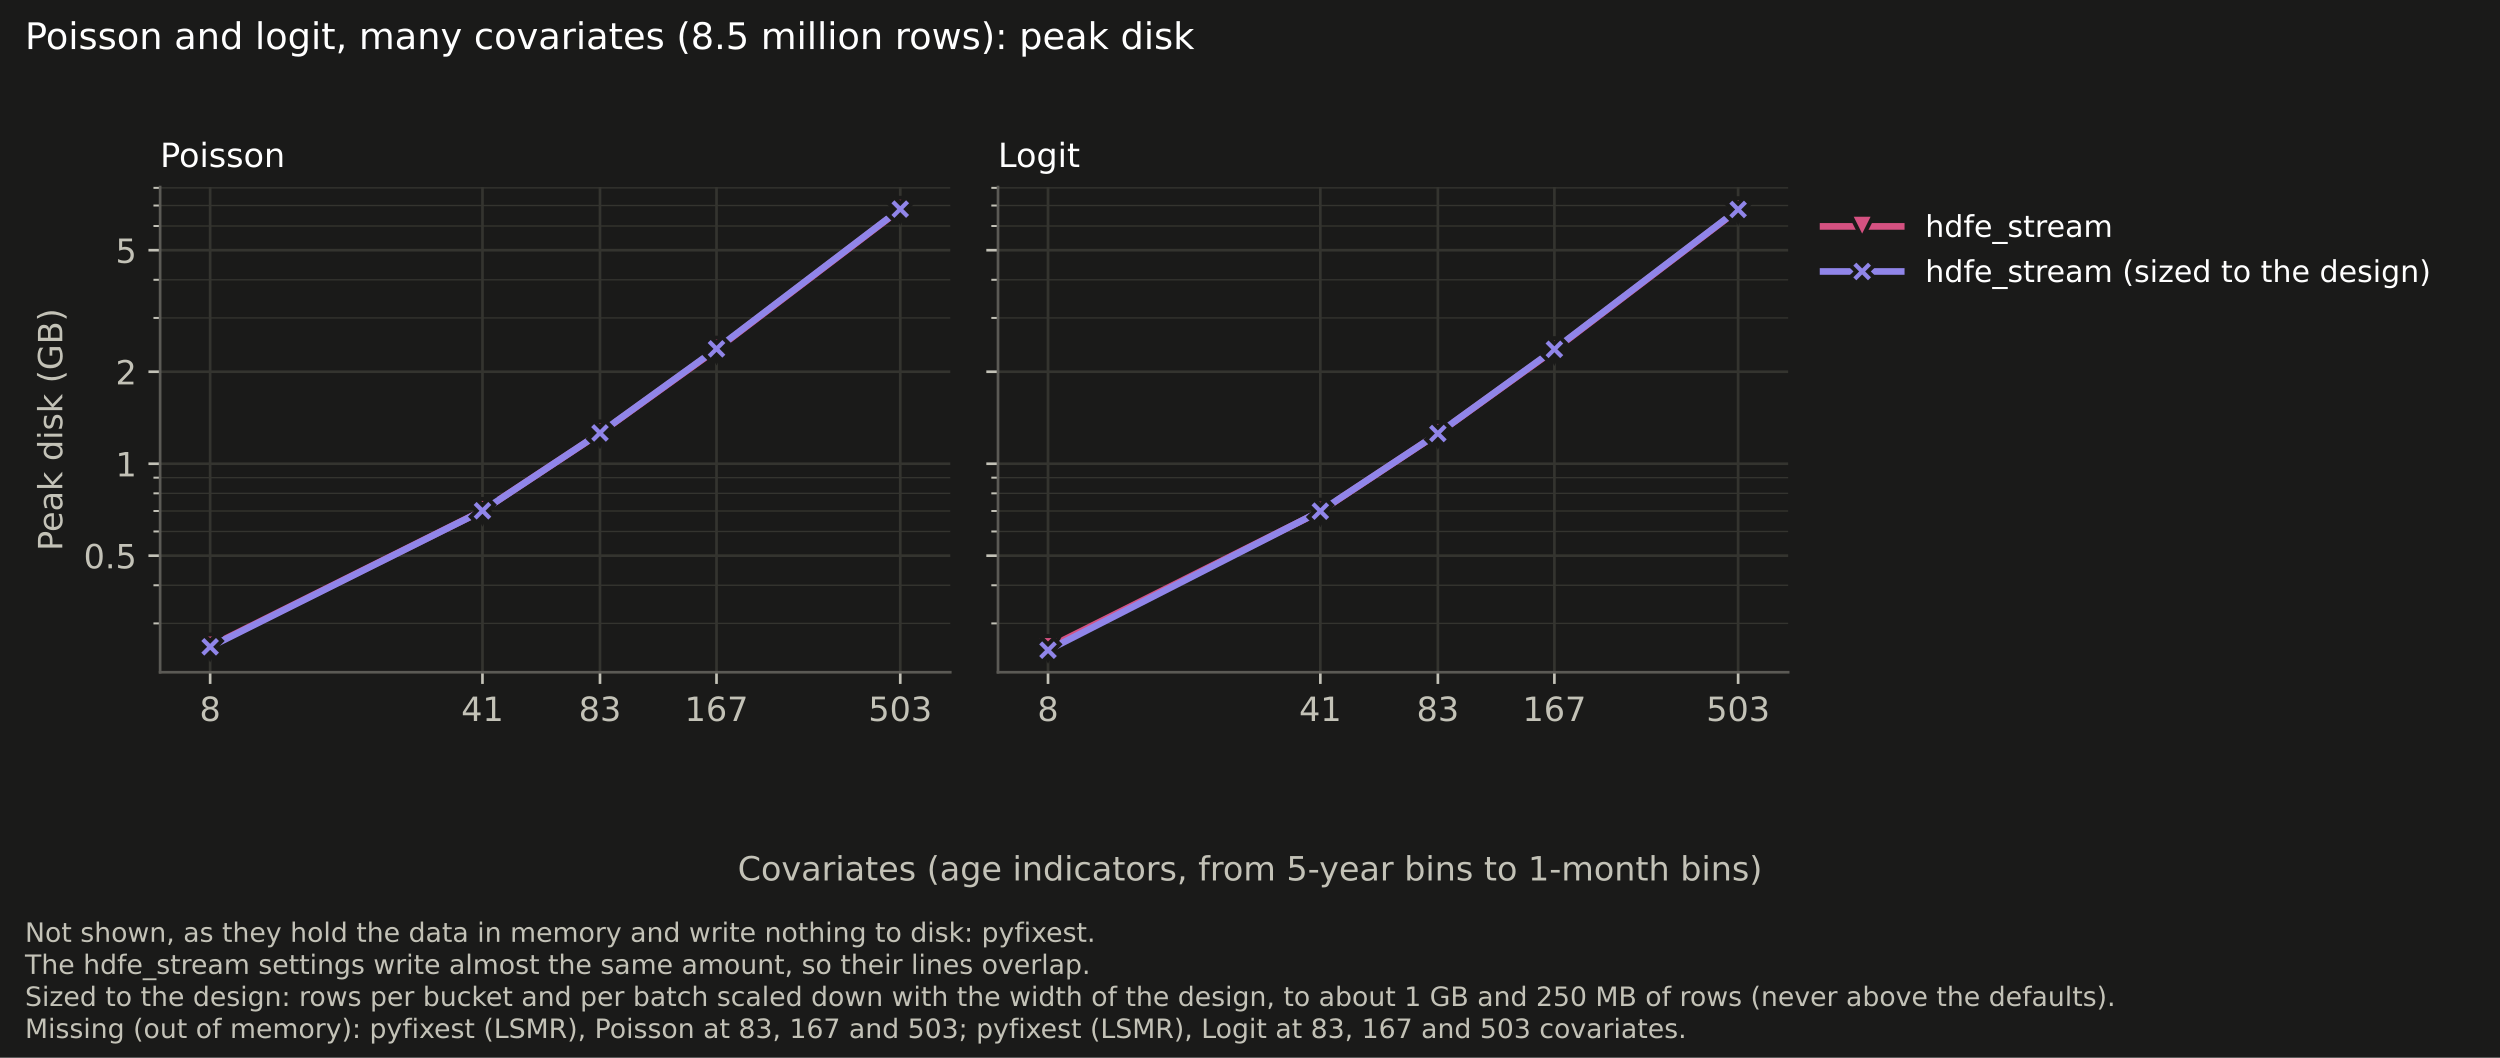
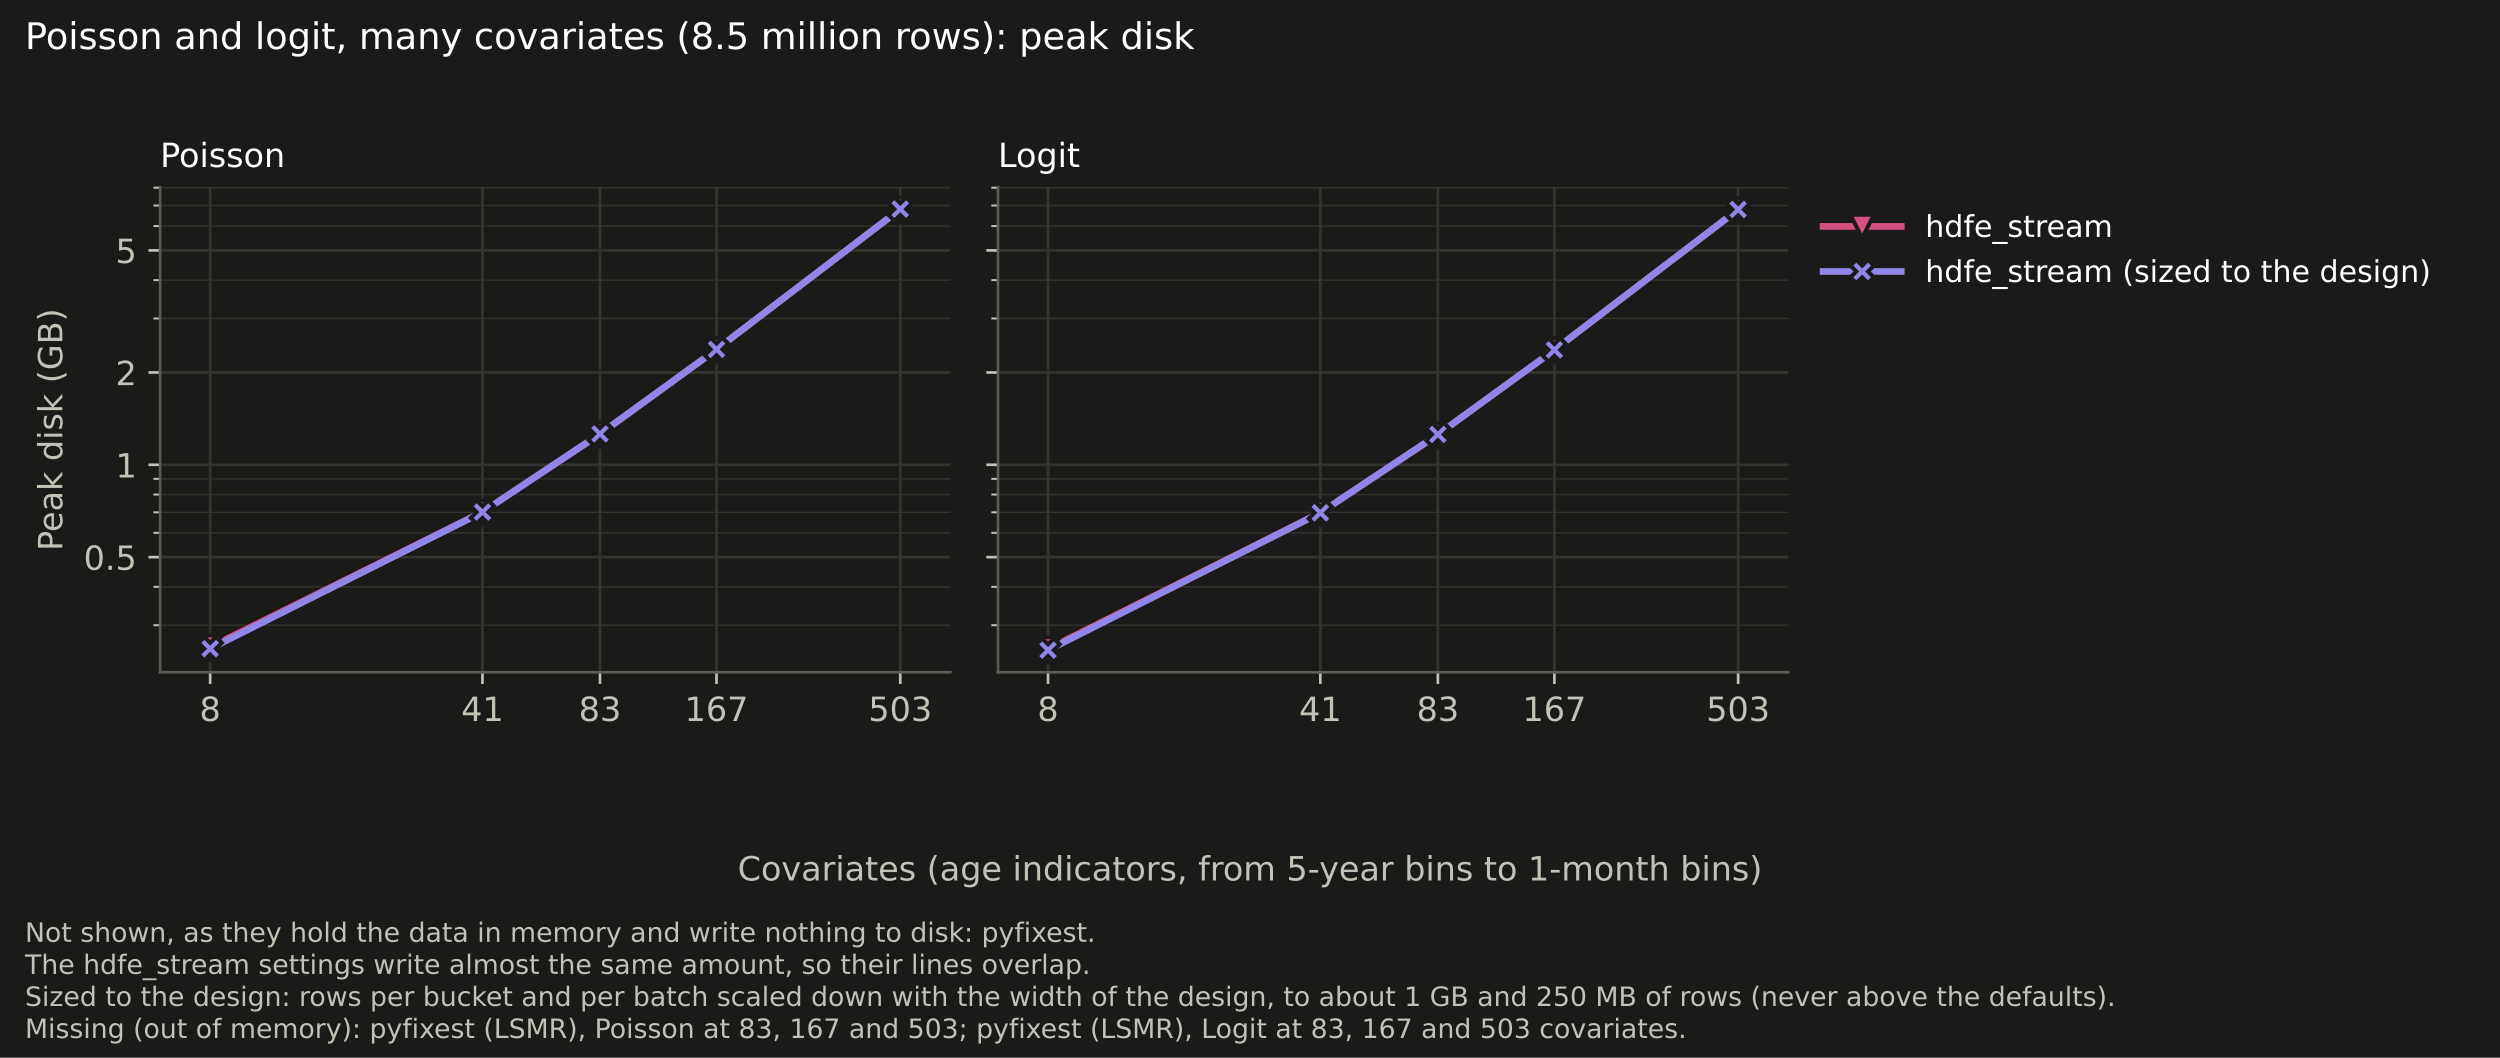
<svg xmlns="http://www.w3.org/2000/svg" xmlns:xlink="http://www.w3.org/1999/xlink" width="748.8pt" height="316.8pt" viewBox="0 0 748.8 316.8" version="1.1">
  <defs>
    <style type="text/css">*{stroke-linejoin: round; stroke-linecap: butt}</style>
  </defs>
  <g id="figure_1">
    <g id="patch_1">
      <path d="M 0 316.8  L 748.8 316.8  L 748.8 0  L 0 0  z " style="fill: #1a1a19" />
    </g>
    <g id="axes_1">
      <g id="patch_2">
        <path d="M 47.962 201.35  L 284.624 201.35  L 284.624 56.024  L 47.962 56.024  z " style="fill: #1a1a19" />
      </g>
      <g id="matplotlib.axis_1">
        <g id="xtick_1">
          <g id="line2d_1">
            <path d="M 62.942 201.35  L 62.942 56.024  " clip-path="url(#p7f0fccb990)" style="fill: none; stroke: #34342f; stroke-width: 0.8; stroke-linecap: square" />
          </g>
          <g id="line2d_2">
            <defs>
              <path id="m5e53d894cf" d="M 0 0  L 0 3.5  " style="stroke: #c3c2b7; stroke-width: 0.8" />
            </defs>
            <g>
              <use xlink:href="#m5e53d894cf" x="62.942" y="201.35" style="fill: #c3c2b7; stroke: #c3c2b7; stroke-width: 0.8" />
            </g>
          </g>
          <g id="text_1">
            <text style="font-size: 10px; font-family: 'DejaVu Sans', 'Bitstream Vera Sans', 'Computer Modern Sans Serif', 'Lucida Grande', 'Verdana', 'Geneva', 'Lucid', 'Arial', 'Helvetica', 'Avant Garde', sans-serif; text-anchor: middle; fill: #c3c2b7" x="62.942" y="215.947" transform="rotate(-0 62.94183 215.9473)">8</text>
          </g>
        </g>
        <g id="xtick_2">
          <g id="line2d_3">
            <path d="M 144.508 201.35  L 144.508 56.024  " clip-path="url(#p7f0fccb990)" style="fill: none; stroke: #34342f; stroke-width: 0.8; stroke-linecap: square" />
          </g>
          <g id="line2d_4">
            <g>
              <use xlink:href="#m5e53d894cf" x="144.508" y="201.35" style="fill: #c3c2b7; stroke: #c3c2b7; stroke-width: 0.8" />
            </g>
          </g>
          <g id="text_2">
            <text style="font-size: 10px; font-family: 'DejaVu Sans', 'Bitstream Vera Sans', 'Computer Modern Sans Serif', 'Lucida Grande', 'Verdana', 'Geneva', 'Lucid', 'Arial', 'Helvetica', 'Avant Garde', sans-serif; text-anchor: middle; fill: #c3c2b7" x="144.508" y="215.947" transform="rotate(-0 144.5082 215.9473)">41</text>
          </g>
        </g>
        <g id="xtick_3">
          <g id="line2d_5">
            <path d="M 179.711 201.35  L 179.711 56.024  " clip-path="url(#p7f0fccb990)" style="fill: none; stroke: #34342f; stroke-width: 0.8; stroke-linecap: square" />
          </g>
          <g id="line2d_6">
            <g>
              <use xlink:href="#m5e53d894cf" x="179.711" y="201.35" style="fill: #c3c2b7; stroke: #c3c2b7; stroke-width: 0.8" />
            </g>
          </g>
          <g id="text_3">
            <text style="font-size: 10px; font-family: 'DejaVu Sans', 'Bitstream Vera Sans', 'Computer Modern Sans Serif', 'Lucida Grande', 'Verdana', 'Geneva', 'Lucid', 'Arial', 'Helvetica', 'Avant Garde', sans-serif; text-anchor: middle; fill: #c3c2b7" x="179.711" y="215.947" transform="rotate(-0 179.7111 215.9473)">83</text>
          </g>
        </g>
        <g id="xtick_4">
          <g id="line2d_7">
            <path d="M 214.609 201.35  L 214.609 56.024  " clip-path="url(#p7f0fccb990)" style="fill: none; stroke: #34342f; stroke-width: 0.8; stroke-linecap: square" />
          </g>
          <g id="line2d_8">
            <g>
              <use xlink:href="#m5e53d894cf" x="214.609" y="201.35" style="fill: #c3c2b7; stroke: #c3c2b7; stroke-width: 0.8" />
            </g>
          </g>
          <g id="text_4">
            <text style="font-size: 10px; font-family: 'DejaVu Sans', 'Bitstream Vera Sans', 'Computer Modern Sans Serif', 'Lucida Grande', 'Verdana', 'Geneva', 'Lucid', 'Arial', 'Helvetica', 'Avant Garde', sans-serif; text-anchor: middle; fill: #c3c2b7" x="214.609" y="215.947" transform="rotate(-0 214.6088 215.9473)">167</text>
          </g>
        </g>
        <g id="xtick_5">
          <g id="line2d_9">
            <path d="M 269.644 201.35  L 269.644 56.024  " clip-path="url(#p7f0fccb990)" style="fill: none; stroke: #34342f; stroke-width: 0.8; stroke-linecap: square" />
          </g>
          <g id="line2d_10">
            <g>
              <use xlink:href="#m5e53d894cf" x="269.644" y="201.35" style="fill: #c3c2b7; stroke: #c3c2b7; stroke-width: 0.8" />
            </g>
          </g>
          <g id="text_5">
            <text style="font-size: 10px; font-family: 'DejaVu Sans', 'Bitstream Vera Sans', 'Computer Modern Sans Serif', 'Lucida Grande', 'Verdana', 'Geneva', 'Lucid', 'Arial', 'Helvetica', 'Avant Garde', sans-serif; text-anchor: middle; fill: #c3c2b7" x="269.644" y="215.947" transform="rotate(-0 269.644 215.9473)">503</text>
          </g>
        </g>
      </g>
      <g id="matplotlib.axis_2">
        <g id="ytick_1">
          <g id="line2d_11">
-             <path d="M 47.962 166.432  L 284.624 166.432  " clip-path="url(#p7f0fccb990)" style="fill: none; stroke: #34342f; stroke-width: 0.8; stroke-linecap: square" />
+             <path d="M 47.962 166.876  L 284.624 166.876  " clip-path="url(#p7f0fccb990)" style="fill: none; stroke: #34342f; stroke-width: 0.8; stroke-linecap: square" />
          </g>
          <g id="line2d_12">
            <defs>
              <path id="m9ad4db9a4c" d="M 0 0  L -3.5 0  " style="stroke: #c3c2b7; stroke-width: 0.8" />
            </defs>
            <g>
-               <use xlink:href="#m9ad4db9a4c" x="47.962" y="166.432" style="fill: #c3c2b7; stroke: #c3c2b7; stroke-width: 0.8" />
+               <use xlink:href="#m9ad4db9a4c" x="47.962" y="166.876" style="fill: #c3c2b7; stroke: #c3c2b7; stroke-width: 0.8" />
            </g>
          </g>
          <g id="text_6">
-             <text style="font-size: 10px; font-family: 'DejaVu Sans', 'Bitstream Vera Sans', 'Computer Modern Sans Serif', 'Lucida Grande', 'Verdana', 'Geneva', 'Lucid', 'Arial', 'Helvetica', 'Avant Garde', sans-serif; text-anchor: end; fill: #c3c2b7" x="40.962" y="170.23" transform="rotate(-0 40.96234 170.2305)">0.5</text>
+             <text style="font-size: 10px; font-family: 'DejaVu Sans', 'Bitstream Vera Sans', 'Computer Modern Sans Serif', 'Lucida Grande', 'Verdana', 'Geneva', 'Lucid', 'Arial', 'Helvetica', 'Avant Garde', sans-serif; text-anchor: end; fill: #c3c2b7" x="40.962" y="170.675" transform="rotate(-0 40.96234 170.675)">0.5</text>
          </g>
        </g>
        <g id="ytick_2">
          <g id="line2d_13">
-             <path d="M 47.962 138.89  L 284.624 138.89  " clip-path="url(#p7f0fccb990)" style="fill: none; stroke: #34342f; stroke-width: 0.8; stroke-linecap: square" />
+             <path d="M 47.962 139.216  L 284.624 139.216  " clip-path="url(#p7f0fccb990)" style="fill: none; stroke: #34342f; stroke-width: 0.8; stroke-linecap: square" />
          </g>
          <g id="line2d_14">
            <g>
-               <use xlink:href="#m9ad4db9a4c" x="47.962" y="138.89" style="fill: #c3c2b7; stroke: #c3c2b7; stroke-width: 0.8" />
+               <use xlink:href="#m9ad4db9a4c" x="47.962" y="139.216" style="fill: #c3c2b7; stroke: #c3c2b7; stroke-width: 0.8" />
            </g>
          </g>
          <g id="text_7">
-             <text style="font-size: 10px; font-family: 'DejaVu Sans', 'Bitstream Vera Sans', 'Computer Modern Sans Serif', 'Lucida Grande', 'Verdana', 'Geneva', 'Lucid', 'Arial', 'Helvetica', 'Avant Garde', sans-serif; text-anchor: end; fill: #c3c2b7" x="40.962" y="142.688" transform="rotate(-0 40.96234 142.6885)">1</text>
+             <text style="font-size: 10px; font-family: 'DejaVu Sans', 'Bitstream Vera Sans', 'Computer Modern Sans Serif', 'Lucida Grande', 'Verdana', 'Geneva', 'Lucid', 'Arial', 'Helvetica', 'Avant Garde', sans-serif; text-anchor: end; fill: #c3c2b7" x="40.962" y="143.015" transform="rotate(-0 40.96234 143.0152)">1</text>
          </g>
        </g>
        <g id="ytick_3">
          <g id="line2d_15">
-             <path d="M 47.962 111.348  L 284.624 111.348  " clip-path="url(#p7f0fccb990)" style="fill: none; stroke: #34342f; stroke-width: 0.8; stroke-linecap: square" />
+             <path d="M 47.962 111.557  L 284.624 111.557  " clip-path="url(#p7f0fccb990)" style="fill: none; stroke: #34342f; stroke-width: 0.8; stroke-linecap: square" />
          </g>
          <g id="line2d_16">
            <g>
-               <use xlink:href="#m9ad4db9a4c" x="47.962" y="111.348" style="fill: #c3c2b7; stroke: #c3c2b7; stroke-width: 0.8" />
+               <use xlink:href="#m9ad4db9a4c" x="47.962" y="111.557" style="fill: #c3c2b7; stroke: #c3c2b7; stroke-width: 0.8" />
            </g>
          </g>
          <g id="text_8">
-             <text style="font-size: 10px; font-family: 'DejaVu Sans', 'Bitstream Vera Sans', 'Computer Modern Sans Serif', 'Lucida Grande', 'Verdana', 'Geneva', 'Lucid', 'Arial', 'Helvetica', 'Avant Garde', sans-serif; text-anchor: end; fill: #c3c2b7" x="40.962" y="115.147" transform="rotate(-0 40.96234 115.1465)">2</text>
+             <text style="font-size: 10px; font-family: 'DejaVu Sans', 'Bitstream Vera Sans', 'Computer Modern Sans Serif', 'Lucida Grande', 'Verdana', 'Geneva', 'Lucid', 'Arial', 'Helvetica', 'Avant Garde', sans-serif; text-anchor: end; fill: #c3c2b7" x="40.962" y="115.355" transform="rotate(-0 40.96234 115.3554)">2</text>
          </g>
        </g>
        <g id="ytick_4">
          <g id="line2d_17">
-             <path d="M 47.962 74.939  L 284.624 74.939  " clip-path="url(#p7f0fccb990)" style="fill: none; stroke: #34342f; stroke-width: 0.8; stroke-linecap: square" />
+             <path d="M 47.962 74.992  L 284.624 74.992  " clip-path="url(#p7f0fccb990)" style="fill: none; stroke: #34342f; stroke-width: 0.8; stroke-linecap: square" />
          </g>
          <g id="line2d_18">
            <g>
-               <use xlink:href="#m9ad4db9a4c" x="47.962" y="74.939" style="fill: #c3c2b7; stroke: #c3c2b7; stroke-width: 0.8" />
+               <use xlink:href="#m9ad4db9a4c" x="47.962" y="74.992" style="fill: #c3c2b7; stroke: #c3c2b7; stroke-width: 0.8" />
            </g>
          </g>
          <g id="text_9">
-             <text style="font-size: 10px; font-family: 'DejaVu Sans', 'Bitstream Vera Sans', 'Computer Modern Sans Serif', 'Lucida Grande', 'Verdana', 'Geneva', 'Lucid', 'Arial', 'Helvetica', 'Avant Garde', sans-serif; text-anchor: end; fill: #c3c2b7" x="40.962" y="78.738" transform="rotate(-0 40.96234 78.73798)">5</text>
+             <text style="font-size: 10px; font-family: 'DejaVu Sans', 'Bitstream Vera Sans', 'Computer Modern Sans Serif', 'Lucida Grande', 'Verdana', 'Geneva', 'Lucid', 'Arial', 'Helvetica', 'Avant Garde', sans-serif; text-anchor: end; fill: #c3c2b7" x="40.962" y="78.791" transform="rotate(-0 40.96234 78.79121)">5</text>
          </g>
        </g>
        <g id="ytick_5">
          <g id="line2d_19">
-             <path d="M 47.962 186.729  L 284.624 186.729  " clip-path="url(#p7f0fccb990)" style="fill: none; stroke: #34342f; stroke-width: 0.4; stroke-linecap: square" />
+             <path d="M 47.962 187.26  L 284.624 187.26  " clip-path="url(#p7f0fccb990)" style="fill: none; stroke: #34342f; stroke-width: 0.4; stroke-linecap: square" />
          </g>
          <g id="line2d_20">
            <defs>
              <path id="m36811fcc21" d="M 0 0  L -2 0  " style="stroke: #c3c2b7; stroke-width: 0.6" />
            </defs>
            <g>
-               <use xlink:href="#m36811fcc21" x="47.962" y="186.729" style="fill: #c3c2b7; stroke: #c3c2b7; stroke-width: 0.6" />
+               <use xlink:href="#m36811fcc21" x="47.962" y="187.26" style="fill: #c3c2b7; stroke: #c3c2b7; stroke-width: 0.6" />
            </g>
          </g>
        </g>
        <g id="ytick_6">
          <g id="line2d_21">
-             <path d="M 47.962 175.298  L 284.624 175.298  " clip-path="url(#p7f0fccb990)" style="fill: none; stroke: #34342f; stroke-width: 0.4; stroke-linecap: square" />
+             <path d="M 47.962 175.781  L 284.624 175.781  " clip-path="url(#p7f0fccb990)" style="fill: none; stroke: #34342f; stroke-width: 0.4; stroke-linecap: square" />
          </g>
          <g id="line2d_22">
            <g>
-               <use xlink:href="#m36811fcc21" x="47.962" y="175.298" style="fill: #c3c2b7; stroke: #c3c2b7; stroke-width: 0.6" />
+               <use xlink:href="#m36811fcc21" x="47.962" y="175.781" style="fill: #c3c2b7; stroke: #c3c2b7; stroke-width: 0.6" />
            </g>
          </g>
        </g>
        <g id="ytick_7">
          <g id="line2d_23">
-             <path d="M 47.962 159.187  L 284.624 159.187  " clip-path="url(#p7f0fccb990)" style="fill: none; stroke: #34342f; stroke-width: 0.4; stroke-linecap: square" />
+             <path d="M 47.962 159.601  L 284.624 159.601  " clip-path="url(#p7f0fccb990)" style="fill: none; stroke: #34342f; stroke-width: 0.4; stroke-linecap: square" />
          </g>
          <g id="line2d_24">
            <g>
-               <use xlink:href="#m36811fcc21" x="47.962" y="159.187" style="fill: #c3c2b7; stroke: #c3c2b7; stroke-width: 0.6" />
+               <use xlink:href="#m36811fcc21" x="47.962" y="159.601" style="fill: #c3c2b7; stroke: #c3c2b7; stroke-width: 0.6" />
            </g>
          </g>
        </g>
        <g id="ytick_8">
          <g id="line2d_25">
-             <path d="M 47.962 153.062  L 284.624 153.062  " clip-path="url(#p7f0fccb990)" style="fill: none; stroke: #34342f; stroke-width: 0.4; stroke-linecap: square" />
+             <path d="M 47.962 153.449  L 284.624 153.449  " clip-path="url(#p7f0fccb990)" style="fill: none; stroke: #34342f; stroke-width: 0.4; stroke-linecap: square" />
          </g>
          <g id="line2d_26">
            <g>
-               <use xlink:href="#m36811fcc21" x="47.962" y="153.062" style="fill: #c3c2b7; stroke: #c3c2b7; stroke-width: 0.6" />
+               <use xlink:href="#m36811fcc21" x="47.962" y="153.449" style="fill: #c3c2b7; stroke: #c3c2b7; stroke-width: 0.6" />
            </g>
          </g>
        </g>
        <g id="ytick_9">
          <g id="line2d_27">
-             <path d="M 47.962 147.756  L 284.624 147.756  " clip-path="url(#p7f0fccb990)" style="fill: none; stroke: #34342f; stroke-width: 0.4; stroke-linecap: square" />
+             <path d="M 47.962 148.121  L 284.624 148.121  " clip-path="url(#p7f0fccb990)" style="fill: none; stroke: #34342f; stroke-width: 0.4; stroke-linecap: square" />
          </g>
          <g id="line2d_28">
            <g>
-               <use xlink:href="#m36811fcc21" x="47.962" y="147.756" style="fill: #c3c2b7; stroke: #c3c2b7; stroke-width: 0.6" />
+               <use xlink:href="#m36811fcc21" x="47.962" y="148.121" style="fill: #c3c2b7; stroke: #c3c2b7; stroke-width: 0.6" />
            </g>
          </g>
        </g>
        <g id="ytick_10">
          <g id="line2d_29">
-             <path d="M 47.962 143.076  L 284.624 143.076  " clip-path="url(#p7f0fccb990)" style="fill: none; stroke: #34342f; stroke-width: 0.4; stroke-linecap: square" />
+             <path d="M 47.962 143.421  L 284.624 143.421  " clip-path="url(#p7f0fccb990)" style="fill: none; stroke: #34342f; stroke-width: 0.4; stroke-linecap: square" />
          </g>
          <g id="line2d_30">
            <g>
-               <use xlink:href="#m36811fcc21" x="47.962" y="143.076" style="fill: #c3c2b7; stroke: #c3c2b7; stroke-width: 0.6" />
+               <use xlink:href="#m36811fcc21" x="47.962" y="143.421" style="fill: #c3c2b7; stroke: #c3c2b7; stroke-width: 0.6" />
            </g>
          </g>
        </g>
        <g id="ytick_11">
          <g id="line2d_31">
-             <path d="M 47.962 95.237  L 284.624 95.237  " clip-path="url(#p7f0fccb990)" style="fill: none; stroke: #34342f; stroke-width: 0.4; stroke-linecap: square" />
+             <path d="M 47.962 95.377  L 284.624 95.377  " clip-path="url(#p7f0fccb990)" style="fill: none; stroke: #34342f; stroke-width: 0.4; stroke-linecap: square" />
          </g>
          <g id="line2d_32">
            <g>
-               <use xlink:href="#m36811fcc21" x="47.962" y="95.237" style="fill: #c3c2b7; stroke: #c3c2b7; stroke-width: 0.6" />
+               <use xlink:href="#m36811fcc21" x="47.962" y="95.377" style="fill: #c3c2b7; stroke: #c3c2b7; stroke-width: 0.6" />
            </g>
          </g>
        </g>
        <g id="ytick_12">
          <g id="line2d_33">
-             <path d="M 47.962 83.806  L 284.624 83.806  " clip-path="url(#p7f0fccb990)" style="fill: none; stroke: #34342f; stroke-width: 0.4; stroke-linecap: square" />
+             <path d="M 47.962 83.897  L 284.624 83.897  " clip-path="url(#p7f0fccb990)" style="fill: none; stroke: #34342f; stroke-width: 0.4; stroke-linecap: square" />
          </g>
          <g id="line2d_34">
            <g>
-               <use xlink:href="#m36811fcc21" x="47.962" y="83.806" style="fill: #c3c2b7; stroke: #c3c2b7; stroke-width: 0.6" />
+               <use xlink:href="#m36811fcc21" x="47.962" y="83.897" style="fill: #c3c2b7; stroke: #c3c2b7; stroke-width: 0.6" />
            </g>
          </g>
        </g>
        <g id="ytick_13">
          <g id="line2d_35">
-             <path d="M 47.962 67.695  L 284.624 67.695  " clip-path="url(#p7f0fccb990)" style="fill: none; stroke: #34342f; stroke-width: 0.4; stroke-linecap: square" />
+             <path d="M 47.962 67.717  L 284.624 67.717  " clip-path="url(#p7f0fccb990)" style="fill: none; stroke: #34342f; stroke-width: 0.4; stroke-linecap: square" />
          </g>
          <g id="line2d_36">
            <g>
-               <use xlink:href="#m36811fcc21" x="47.962" y="67.695" style="fill: #c3c2b7; stroke: #c3c2b7; stroke-width: 0.6" />
+               <use xlink:href="#m36811fcc21" x="47.962" y="67.717" style="fill: #c3c2b7; stroke: #c3c2b7; stroke-width: 0.6" />
            </g>
          </g>
        </g>
        <g id="ytick_14">
          <g id="line2d_37">
-             <path d="M 47.962 61.57  L 284.624 61.57  " clip-path="url(#p7f0fccb990)" style="fill: none; stroke: #34342f; stroke-width: 0.4; stroke-linecap: square" />
+             <path d="M 47.962 61.566  L 284.624 61.566  " clip-path="url(#p7f0fccb990)" style="fill: none; stroke: #34342f; stroke-width: 0.4; stroke-linecap: square" />
          </g>
          <g id="line2d_38">
            <g>
-               <use xlink:href="#m36811fcc21" x="47.962" y="61.57" style="fill: #c3c2b7; stroke: #c3c2b7; stroke-width: 0.6" />
+               <use xlink:href="#m36811fcc21" x="47.962" y="61.566" style="fill: #c3c2b7; stroke: #c3c2b7; stroke-width: 0.6" />
            </g>
          </g>
        </g>
        <g id="ytick_15">
          <g id="line2d_39">
-             <path d="M 47.962 56.264  L 284.624 56.264  " clip-path="url(#p7f0fccb990)" style="fill: none; stroke: #34342f; stroke-width: 0.4; stroke-linecap: square" />
+             <path d="M 47.962 56.237  L 284.624 56.237  " clip-path="url(#p7f0fccb990)" style="fill: none; stroke: #34342f; stroke-width: 0.4; stroke-linecap: square" />
          </g>
          <g id="line2d_40">
            <g>
-               <use xlink:href="#m36811fcc21" x="47.962" y="56.264" style="fill: #c3c2b7; stroke: #c3c2b7; stroke-width: 0.6" />
+               <use xlink:href="#m36811fcc21" x="47.962" y="56.237" style="fill: #c3c2b7; stroke: #c3c2b7; stroke-width: 0.6" />
            </g>
          </g>
        </g>
        <g id="text_10">
          <text style="font-size: 10px; font-family: 'DejaVu Sans', 'Bitstream Vera Sans', 'Computer Modern Sans Serif', 'Lucida Grande', 'Verdana', 'Geneva', 'Lucid', 'Arial', 'Helvetica', 'Avant Garde', sans-serif; text-anchor: middle; fill: #c3c2b7" x="18.657" y="128.687" transform="rotate(-90 18.65687 128.6868)">Peak disk (GB)</text>
        </g>
      </g>
      <g id="patch_3">
        <path d="M 47.962 201.35  L 47.962 56.024  " style="fill: none; stroke: #5b5a55; stroke-width: 0.8; stroke-linejoin: miter; stroke-linecap: square" />
      </g>
      <g id="patch_4">
        <path d="M 47.962 201.35  L 284.624 201.35  " style="fill: none; stroke: #5b5a55; stroke-width: 0.8; stroke-linejoin: miter; stroke-linecap: square" />
      </g>
      <g id="line2d_41">
-         <path d="M 62.942 193.563  L 144.508 152.949  L 179.711 129.735  L 214.609 104.645  L 269.644 62.747  " clip-path="url(#p7f0fccb990)" style="fill: none; stroke: #d55181; stroke-width: 2; stroke-linecap: square" />
+         <path d="M 62.942 193.84  L 144.508 153.335  L 179.711 130.038  L 214.609 104.667  L 269.644 62.679  " clip-path="url(#p7f0fccb990)" style="fill: none; stroke: #d55181; stroke-width: 2; stroke-linecap: square" />
        <defs>
          <path id="mc97f44e263" d="M -0 3.5  L 3.5 -3.5  L -3.5 -3.5  z " style="stroke: #1a1a19; stroke-width: 1.2; stroke-linejoin: miter" />
        </defs>
        <g clip-path="url(#p7f0fccb990)">
-           <use xlink:href="#mc97f44e263" x="62.942" y="193.563" style="fill: #d55181; stroke: #1a1a19; stroke-width: 1.2; stroke-linejoin: miter" />
-           <use xlink:href="#mc97f44e263" x="144.508" y="152.949" style="fill: #d55181; stroke: #1a1a19; stroke-width: 1.2; stroke-linejoin: miter" />
-           <use xlink:href="#mc97f44e263" x="179.711" y="129.735" style="fill: #d55181; stroke: #1a1a19; stroke-width: 1.2; stroke-linejoin: miter" />
-           <use xlink:href="#mc97f44e263" x="214.609" y="104.645" style="fill: #d55181; stroke: #1a1a19; stroke-width: 1.2; stroke-linejoin: miter" />
-           <use xlink:href="#mc97f44e263" x="269.644" y="62.747" style="fill: #d55181; stroke: #1a1a19; stroke-width: 1.2; stroke-linejoin: miter" />
+           <use xlink:href="#mc97f44e263" x="62.942" y="193.84" style="fill: #d55181; stroke: #1a1a19; stroke-width: 1.2; stroke-linejoin: miter" />
+           <use xlink:href="#mc97f44e263" x="144.508" y="153.335" style="fill: #d55181; stroke: #1a1a19; stroke-width: 1.2; stroke-linejoin: miter" />
+           <use xlink:href="#mc97f44e263" x="179.711" y="130.038" style="fill: #d55181; stroke: #1a1a19; stroke-width: 1.2; stroke-linejoin: miter" />
+           <use xlink:href="#mc97f44e263" x="214.609" y="104.667" style="fill: #d55181; stroke: #1a1a19; stroke-width: 1.2; stroke-linejoin: miter" />
+           <use xlink:href="#mc97f44e263" x="269.644" y="62.679" style="fill: #d55181; stroke: #1a1a19; stroke-width: 1.2; stroke-linejoin: miter" />
        </g>
      </g>
      <g id="line2d_42">
-         <path d="M 62.942 193.736  L 144.508 152.988  L 179.711 129.675  L 214.609 104.486  L 269.644 62.63  " clip-path="url(#p7f0fccb990)" style="fill: none; stroke: #9085e9; stroke-width: 2; stroke-linecap: square" />
+         <path d="M 62.942 194.297  L 144.508 153.375  L 179.711 129.962  L 214.609 104.654  L 269.644 62.63  " clip-path="url(#p7f0fccb990)" style="fill: none; stroke: #9085e9; stroke-width: 2; stroke-linecap: square" />
        <defs>
          <path id="mdfb906f3f3" d="M -1.75 3.5  L 0 1.75  L 1.75 3.5  L 3.5 1.75  L 1.75 0  L 3.5 -1.75  L 1.75 -3.5  L 0 -1.75  L -1.75 -3.5  L -3.5 -1.75  L -1.75 0  L -3.5 1.75  z " style="stroke: #1a1a19; stroke-width: 1.2; stroke-linejoin: miter" />
        </defs>
        <g clip-path="url(#p7f0fccb990)">
-           <use xlink:href="#mdfb906f3f3" x="62.942" y="193.736" style="fill: #9085e9; stroke: #1a1a19; stroke-width: 1.2; stroke-linejoin: miter" />
-           <use xlink:href="#mdfb906f3f3" x="144.508" y="152.988" style="fill: #9085e9; stroke: #1a1a19; stroke-width: 1.2; stroke-linejoin: miter" />
-           <use xlink:href="#mdfb906f3f3" x="179.711" y="129.675" style="fill: #9085e9; stroke: #1a1a19; stroke-width: 1.2; stroke-linejoin: miter" />
-           <use xlink:href="#mdfb906f3f3" x="214.609" y="104.486" style="fill: #9085e9; stroke: #1a1a19; stroke-width: 1.2; stroke-linejoin: miter" />
+           <use xlink:href="#mdfb906f3f3" x="62.942" y="194.297" style="fill: #9085e9; stroke: #1a1a19; stroke-width: 1.2; stroke-linejoin: miter" />
+           <use xlink:href="#mdfb906f3f3" x="144.508" y="153.375" style="fill: #9085e9; stroke: #1a1a19; stroke-width: 1.2; stroke-linejoin: miter" />
+           <use xlink:href="#mdfb906f3f3" x="179.711" y="129.962" style="fill: #9085e9; stroke: #1a1a19; stroke-width: 1.2; stroke-linejoin: miter" />
+           <use xlink:href="#mdfb906f3f3" x="214.609" y="104.654" style="fill: #9085e9; stroke: #1a1a19; stroke-width: 1.2; stroke-linejoin: miter" />
          <use xlink:href="#mdfb906f3f3" x="269.644" y="62.63" style="fill: #9085e9; stroke: #1a1a19; stroke-width: 1.2; stroke-linejoin: miter" />
        </g>
      </g>
      <g id="text_11">
        <text style="font-size: 10px; font-family: 'DejaVu Sans', 'Bitstream Vera Sans', 'Computer Modern Sans Serif', 'Lucida Grande', 'Verdana', 'Geneva', 'Lucid', 'Arial', 'Helvetica', 'Avant Garde', sans-serif; text-anchor: start; fill: #ffffff" x="47.962" y="50.024" transform="rotate(-0 47.96234 50.024)">Poisson</text>
      </g>
    </g>
    <g id="axes_2">
      <g id="patch_5">
        <path d="M 298.924 201.35  L 535.585 201.35  L 535.585 56.024  L 298.924 56.024  z " style="fill: #1a1a19" />
      </g>
      <g id="matplotlib.axis_3">
        <g id="xtick_6">
          <g id="line2d_43">
            <path d="M 313.903 201.35  L 313.903 56.024  " clip-path="url(#p1410cb0a75)" style="fill: none; stroke: #34342f; stroke-width: 0.8; stroke-linecap: square" />
          </g>
          <g id="line2d_44">
            <g>
              <use xlink:href="#m5e53d894cf" x="313.903" y="201.35" style="fill: #c3c2b7; stroke: #c3c2b7; stroke-width: 0.8" />
            </g>
          </g>
          <g id="text_12">
            <text style="font-size: 10px; font-family: 'DejaVu Sans', 'Bitstream Vera Sans', 'Computer Modern Sans Serif', 'Lucida Grande', 'Verdana', 'Geneva', 'Lucid', 'Arial', 'Helvetica', 'Avant Garde', sans-serif; text-anchor: middle; fill: #c3c2b7" x="313.903" y="215.947" transform="rotate(-0 313.903 215.9473)">8</text>
          </g>
        </g>
        <g id="xtick_7">
          <g id="line2d_45">
            <path d="M 395.469 201.35  L 395.469 56.024  " clip-path="url(#p1410cb0a75)" style="fill: none; stroke: #34342f; stroke-width: 0.8; stroke-linecap: square" />
          </g>
          <g id="line2d_46">
            <g>
              <use xlink:href="#m5e53d894cf" x="395.469" y="201.35" style="fill: #c3c2b7; stroke: #c3c2b7; stroke-width: 0.8" />
            </g>
          </g>
          <g id="text_13">
            <text style="font-size: 10px; font-family: 'DejaVu Sans', 'Bitstream Vera Sans', 'Computer Modern Sans Serif', 'Lucida Grande', 'Verdana', 'Geneva', 'Lucid', 'Arial', 'Helvetica', 'Avant Garde', sans-serif; text-anchor: middle; fill: #c3c2b7" x="395.469" y="215.947" transform="rotate(-0 395.4693 215.9473)">41</text>
          </g>
        </g>
        <g id="xtick_8">
          <g id="line2d_47">
            <path d="M 430.672 201.35  L 430.672 56.024  " clip-path="url(#p1410cb0a75)" style="fill: none; stroke: #34342f; stroke-width: 0.8; stroke-linecap: square" />
          </g>
          <g id="line2d_48">
            <g>
              <use xlink:href="#m5e53d894cf" x="430.672" y="201.35" style="fill: #c3c2b7; stroke: #c3c2b7; stroke-width: 0.8" />
            </g>
          </g>
          <g id="text_14">
            <text style="font-size: 10px; font-family: 'DejaVu Sans', 'Bitstream Vera Sans', 'Computer Modern Sans Serif', 'Lucida Grande', 'Verdana', 'Geneva', 'Lucid', 'Arial', 'Helvetica', 'Avant Garde', sans-serif; text-anchor: middle; fill: #c3c2b7" x="430.672" y="215.947" transform="rotate(-0 430.6723 215.9473)">83</text>
          </g>
        </g>
        <g id="xtick_9">
          <g id="line2d_49">
            <path d="M 465.57 201.35  L 465.57 56.024  " clip-path="url(#p1410cb0a75)" style="fill: none; stroke: #34342f; stroke-width: 0.8; stroke-linecap: square" />
          </g>
          <g id="line2d_50">
            <g>
              <use xlink:href="#m5e53d894cf" x="465.57" y="201.35" style="fill: #c3c2b7; stroke: #c3c2b7; stroke-width: 0.8" />
            </g>
          </g>
          <g id="text_15">
            <text style="font-size: 10px; font-family: 'DejaVu Sans', 'Bitstream Vera Sans', 'Computer Modern Sans Serif', 'Lucida Grande', 'Verdana', 'Geneva', 'Lucid', 'Arial', 'Helvetica', 'Avant Garde', sans-serif; text-anchor: middle; fill: #c3c2b7" x="465.57" y="215.947" transform="rotate(-0 465.57 215.9473)">167</text>
          </g>
        </g>
        <g id="xtick_10">
          <g id="line2d_51">
            <path d="M 520.605 201.35  L 520.605 56.024  " clip-path="url(#p1410cb0a75)" style="fill: none; stroke: #34342f; stroke-width: 0.8; stroke-linecap: square" />
          </g>
          <g id="line2d_52">
            <g>
              <use xlink:href="#m5e53d894cf" x="520.605" y="201.35" style="fill: #c3c2b7; stroke: #c3c2b7; stroke-width: 0.8" />
            </g>
          </g>
          <g id="text_16">
            <text style="font-size: 10px; font-family: 'DejaVu Sans', 'Bitstream Vera Sans', 'Computer Modern Sans Serif', 'Lucida Grande', 'Verdana', 'Geneva', 'Lucid', 'Arial', 'Helvetica', 'Avant Garde', sans-serif; text-anchor: middle; fill: #c3c2b7" x="520.605" y="215.947" transform="rotate(-0 520.6052 215.9473)">503</text>
          </g>
        </g>
      </g>
      <g id="matplotlib.axis_4">
        <g id="ytick_16">
          <g id="line2d_53">
-             <path d="M 298.924 166.432  L 535.585 166.432  " clip-path="url(#p1410cb0a75)" style="fill: none; stroke: #34342f; stroke-width: 0.8; stroke-linecap: square" />
+             <path d="M 298.924 166.876  L 535.585 166.876  " clip-path="url(#p1410cb0a75)" style="fill: none; stroke: #34342f; stroke-width: 0.8; stroke-linecap: square" />
          </g>
          <g id="line2d_54">
            <g>
-               <use xlink:href="#m9ad4db9a4c" x="298.924" y="166.432" style="fill: #c3c2b7; stroke: #c3c2b7; stroke-width: 0.8" />
+               <use xlink:href="#m9ad4db9a4c" x="298.924" y="166.876" style="fill: #c3c2b7; stroke: #c3c2b7; stroke-width: 0.8" />
            </g>
          </g>
        </g>
        <g id="ytick_17">
          <g id="line2d_55">
-             <path d="M 298.924 138.89  L 535.585 138.89  " clip-path="url(#p1410cb0a75)" style="fill: none; stroke: #34342f; stroke-width: 0.8; stroke-linecap: square" />
+             <path d="M 298.924 139.216  L 535.585 139.216  " clip-path="url(#p1410cb0a75)" style="fill: none; stroke: #34342f; stroke-width: 0.8; stroke-linecap: square" />
          </g>
          <g id="line2d_56">
            <g>
-               <use xlink:href="#m9ad4db9a4c" x="298.924" y="138.89" style="fill: #c3c2b7; stroke: #c3c2b7; stroke-width: 0.8" />
+               <use xlink:href="#m9ad4db9a4c" x="298.924" y="139.216" style="fill: #c3c2b7; stroke: #c3c2b7; stroke-width: 0.8" />
            </g>
          </g>
        </g>
        <g id="ytick_18">
          <g id="line2d_57">
-             <path d="M 298.924 111.348  L 535.585 111.348  " clip-path="url(#p1410cb0a75)" style="fill: none; stroke: #34342f; stroke-width: 0.8; stroke-linecap: square" />
+             <path d="M 298.924 111.557  L 535.585 111.557  " clip-path="url(#p1410cb0a75)" style="fill: none; stroke: #34342f; stroke-width: 0.8; stroke-linecap: square" />
          </g>
          <g id="line2d_58">
            <g>
-               <use xlink:href="#m9ad4db9a4c" x="298.924" y="111.348" style="fill: #c3c2b7; stroke: #c3c2b7; stroke-width: 0.8" />
+               <use xlink:href="#m9ad4db9a4c" x="298.924" y="111.557" style="fill: #c3c2b7; stroke: #c3c2b7; stroke-width: 0.8" />
            </g>
          </g>
        </g>
        <g id="ytick_19">
          <g id="line2d_59">
-             <path d="M 298.924 74.939  L 535.585 74.939  " clip-path="url(#p1410cb0a75)" style="fill: none; stroke: #34342f; stroke-width: 0.8; stroke-linecap: square" />
+             <path d="M 298.924 74.992  L 535.585 74.992  " clip-path="url(#p1410cb0a75)" style="fill: none; stroke: #34342f; stroke-width: 0.8; stroke-linecap: square" />
          </g>
          <g id="line2d_60">
            <g>
-               <use xlink:href="#m9ad4db9a4c" x="298.924" y="74.939" style="fill: #c3c2b7; stroke: #c3c2b7; stroke-width: 0.8" />
+               <use xlink:href="#m9ad4db9a4c" x="298.924" y="74.992" style="fill: #c3c2b7; stroke: #c3c2b7; stroke-width: 0.8" />
            </g>
          </g>
        </g>
        <g id="ytick_20">
          <g id="line2d_61">
-             <path d="M 298.924 186.729  L 535.585 186.729  " clip-path="url(#p1410cb0a75)" style="fill: none; stroke: #34342f; stroke-width: 0.4; stroke-linecap: square" />
+             <path d="M 298.924 187.26  L 535.585 187.26  " clip-path="url(#p1410cb0a75)" style="fill: none; stroke: #34342f; stroke-width: 0.4; stroke-linecap: square" />
          </g>
          <g id="line2d_62">
            <g>
-               <use xlink:href="#m36811fcc21" x="298.924" y="186.729" style="fill: #c3c2b7; stroke: #c3c2b7; stroke-width: 0.6" />
+               <use xlink:href="#m36811fcc21" x="298.924" y="187.26" style="fill: #c3c2b7; stroke: #c3c2b7; stroke-width: 0.6" />
            </g>
          </g>
        </g>
        <g id="ytick_21">
          <g id="line2d_63">
-             <path d="M 298.924 175.298  L 535.585 175.298  " clip-path="url(#p1410cb0a75)" style="fill: none; stroke: #34342f; stroke-width: 0.4; stroke-linecap: square" />
+             <path d="M 298.924 175.781  L 535.585 175.781  " clip-path="url(#p1410cb0a75)" style="fill: none; stroke: #34342f; stroke-width: 0.4; stroke-linecap: square" />
          </g>
          <g id="line2d_64">
            <g>
-               <use xlink:href="#m36811fcc21" x="298.924" y="175.298" style="fill: #c3c2b7; stroke: #c3c2b7; stroke-width: 0.6" />
+               <use xlink:href="#m36811fcc21" x="298.924" y="175.781" style="fill: #c3c2b7; stroke: #c3c2b7; stroke-width: 0.6" />
            </g>
          </g>
        </g>
        <g id="ytick_22">
          <g id="line2d_65">
-             <path d="M 298.924 159.187  L 535.585 159.187  " clip-path="url(#p1410cb0a75)" style="fill: none; stroke: #34342f; stroke-width: 0.4; stroke-linecap: square" />
+             <path d="M 298.924 159.601  L 535.585 159.601  " clip-path="url(#p1410cb0a75)" style="fill: none; stroke: #34342f; stroke-width: 0.4; stroke-linecap: square" />
          </g>
          <g id="line2d_66">
            <g>
-               <use xlink:href="#m36811fcc21" x="298.924" y="159.187" style="fill: #c3c2b7; stroke: #c3c2b7; stroke-width: 0.6" />
+               <use xlink:href="#m36811fcc21" x="298.924" y="159.601" style="fill: #c3c2b7; stroke: #c3c2b7; stroke-width: 0.6" />
            </g>
          </g>
        </g>
        <g id="ytick_23">
          <g id="line2d_67">
-             <path d="M 298.924 153.062  L 535.585 153.062  " clip-path="url(#p1410cb0a75)" style="fill: none; stroke: #34342f; stroke-width: 0.4; stroke-linecap: square" />
+             <path d="M 298.924 153.449  L 535.585 153.449  " clip-path="url(#p1410cb0a75)" style="fill: none; stroke: #34342f; stroke-width: 0.4; stroke-linecap: square" />
          </g>
          <g id="line2d_68">
            <g>
-               <use xlink:href="#m36811fcc21" x="298.924" y="153.062" style="fill: #c3c2b7; stroke: #c3c2b7; stroke-width: 0.6" />
+               <use xlink:href="#m36811fcc21" x="298.924" y="153.449" style="fill: #c3c2b7; stroke: #c3c2b7; stroke-width: 0.6" />
            </g>
          </g>
        </g>
        <g id="ytick_24">
          <g id="line2d_69">
-             <path d="M 298.924 147.756  L 535.585 147.756  " clip-path="url(#p1410cb0a75)" style="fill: none; stroke: #34342f; stroke-width: 0.4; stroke-linecap: square" />
+             <path d="M 298.924 148.121  L 535.585 148.121  " clip-path="url(#p1410cb0a75)" style="fill: none; stroke: #34342f; stroke-width: 0.4; stroke-linecap: square" />
          </g>
          <g id="line2d_70">
            <g>
-               <use xlink:href="#m36811fcc21" x="298.924" y="147.756" style="fill: #c3c2b7; stroke: #c3c2b7; stroke-width: 0.6" />
+               <use xlink:href="#m36811fcc21" x="298.924" y="148.121" style="fill: #c3c2b7; stroke: #c3c2b7; stroke-width: 0.6" />
            </g>
          </g>
        </g>
        <g id="ytick_25">
          <g id="line2d_71">
-             <path d="M 298.924 143.076  L 535.585 143.076  " clip-path="url(#p1410cb0a75)" style="fill: none; stroke: #34342f; stroke-width: 0.4; stroke-linecap: square" />
+             <path d="M 298.924 143.421  L 535.585 143.421  " clip-path="url(#p1410cb0a75)" style="fill: none; stroke: #34342f; stroke-width: 0.4; stroke-linecap: square" />
          </g>
          <g id="line2d_72">
            <g>
-               <use xlink:href="#m36811fcc21" x="298.924" y="143.076" style="fill: #c3c2b7; stroke: #c3c2b7; stroke-width: 0.6" />
+               <use xlink:href="#m36811fcc21" x="298.924" y="143.421" style="fill: #c3c2b7; stroke: #c3c2b7; stroke-width: 0.6" />
            </g>
          </g>
        </g>
        <g id="ytick_26">
          <g id="line2d_73">
-             <path d="M 298.924 95.237  L 535.585 95.237  " clip-path="url(#p1410cb0a75)" style="fill: none; stroke: #34342f; stroke-width: 0.4; stroke-linecap: square" />
+             <path d="M 298.924 95.377  L 535.585 95.377  " clip-path="url(#p1410cb0a75)" style="fill: none; stroke: #34342f; stroke-width: 0.4; stroke-linecap: square" />
          </g>
          <g id="line2d_74">
            <g>
-               <use xlink:href="#m36811fcc21" x="298.924" y="95.237" style="fill: #c3c2b7; stroke: #c3c2b7; stroke-width: 0.6" />
+               <use xlink:href="#m36811fcc21" x="298.924" y="95.377" style="fill: #c3c2b7; stroke: #c3c2b7; stroke-width: 0.6" />
            </g>
          </g>
        </g>
        <g id="ytick_27">
          <g id="line2d_75">
-             <path d="M 298.924 83.806  L 535.585 83.806  " clip-path="url(#p1410cb0a75)" style="fill: none; stroke: #34342f; stroke-width: 0.4; stroke-linecap: square" />
+             <path d="M 298.924 83.897  L 535.585 83.897  " clip-path="url(#p1410cb0a75)" style="fill: none; stroke: #34342f; stroke-width: 0.4; stroke-linecap: square" />
          </g>
          <g id="line2d_76">
            <g>
-               <use xlink:href="#m36811fcc21" x="298.924" y="83.806" style="fill: #c3c2b7; stroke: #c3c2b7; stroke-width: 0.6" />
+               <use xlink:href="#m36811fcc21" x="298.924" y="83.897" style="fill: #c3c2b7; stroke: #c3c2b7; stroke-width: 0.6" />
            </g>
          </g>
        </g>
        <g id="ytick_28">
          <g id="line2d_77">
-             <path d="M 298.924 67.695  L 535.585 67.695  " clip-path="url(#p1410cb0a75)" style="fill: none; stroke: #34342f; stroke-width: 0.4; stroke-linecap: square" />
+             <path d="M 298.924 67.717  L 535.585 67.717  " clip-path="url(#p1410cb0a75)" style="fill: none; stroke: #34342f; stroke-width: 0.4; stroke-linecap: square" />
          </g>
          <g id="line2d_78">
            <g>
-               <use xlink:href="#m36811fcc21" x="298.924" y="67.695" style="fill: #c3c2b7; stroke: #c3c2b7; stroke-width: 0.6" />
+               <use xlink:href="#m36811fcc21" x="298.924" y="67.717" style="fill: #c3c2b7; stroke: #c3c2b7; stroke-width: 0.6" />
            </g>
          </g>
        </g>
        <g id="ytick_29">
          <g id="line2d_79">
-             <path d="M 298.924 61.57  L 535.585 61.57  " clip-path="url(#p1410cb0a75)" style="fill: none; stroke: #34342f; stroke-width: 0.4; stroke-linecap: square" />
+             <path d="M 298.924 61.566  L 535.585 61.566  " clip-path="url(#p1410cb0a75)" style="fill: none; stroke: #34342f; stroke-width: 0.4; stroke-linecap: square" />
          </g>
          <g id="line2d_80">
            <g>
-               <use xlink:href="#m36811fcc21" x="298.924" y="61.57" style="fill: #c3c2b7; stroke: #c3c2b7; stroke-width: 0.6" />
+               <use xlink:href="#m36811fcc21" x="298.924" y="61.566" style="fill: #c3c2b7; stroke: #c3c2b7; stroke-width: 0.6" />
            </g>
          </g>
        </g>
        <g id="ytick_30">
          <g id="line2d_81">
-             <path d="M 298.924 56.264  L 535.585 56.264  " clip-path="url(#p1410cb0a75)" style="fill: none; stroke: #34342f; stroke-width: 0.4; stroke-linecap: square" />
+             <path d="M 298.924 56.237  L 535.585 56.237  " clip-path="url(#p1410cb0a75)" style="fill: none; stroke: #34342f; stroke-width: 0.4; stroke-linecap: square" />
          </g>
          <g id="line2d_82">
            <g>
-               <use xlink:href="#m36811fcc21" x="298.924" y="56.264" style="fill: #c3c2b7; stroke: #c3c2b7; stroke-width: 0.6" />
+               <use xlink:href="#m36811fcc21" x="298.924" y="56.237" style="fill: #c3c2b7; stroke: #c3c2b7; stroke-width: 0.6" />
            </g>
          </g>
        </g>
      </g>
      <g id="patch_6">
        <path d="M 298.924 201.35  L 298.924 56.024  " style="fill: none; stroke: #5b5a55; stroke-width: 0.8; stroke-linejoin: miter; stroke-linecap: square" />
      </g>
      <g id="patch_7">
        <path d="M 298.924 201.35  L 535.585 201.35  " style="fill: none; stroke: #5b5a55; stroke-width: 0.8; stroke-linejoin: miter; stroke-linecap: square" />
      </g>
      <g id="line2d_83">
-         <path d="M 313.903 194.005  L 395.469 153.164  L 430.672 129.883  L 465.57 104.779  L 520.605 62.859  " clip-path="url(#p1410cb0a75)" style="fill: none; stroke: #d55181; stroke-width: 2; stroke-linecap: square" />
+         <path d="M 313.903 194.377  L 395.469 153.552  L 430.672 130.194  L 465.57 104.8  L 520.605 62.787  " clip-path="url(#p1410cb0a75)" style="fill: none; stroke: #d55181; stroke-width: 2; stroke-linecap: square" />
        <g clip-path="url(#p1410cb0a75)">
-           <use xlink:href="#mc97f44e263" x="313.903" y="194.005" style="fill: #d55181; stroke: #1a1a19; stroke-width: 1.2; stroke-linejoin: miter" />
-           <use xlink:href="#mc97f44e263" x="395.469" y="153.164" style="fill: #d55181; stroke: #1a1a19; stroke-width: 1.2; stroke-linejoin: miter" />
-           <use xlink:href="#mc97f44e263" x="430.672" y="129.883" style="fill: #d55181; stroke: #1a1a19; stroke-width: 1.2; stroke-linejoin: miter" />
-           <use xlink:href="#mc97f44e263" x="465.57" y="104.779" style="fill: #d55181; stroke: #1a1a19; stroke-width: 1.2; stroke-linejoin: miter" />
-           <use xlink:href="#mc97f44e263" x="520.605" y="62.859" style="fill: #d55181; stroke: #1a1a19; stroke-width: 1.2; stroke-linejoin: miter" />
+           <use xlink:href="#mc97f44e263" x="313.903" y="194.377" style="fill: #d55181; stroke: #1a1a19; stroke-width: 1.2; stroke-linejoin: miter" />
+           <use xlink:href="#mc97f44e263" x="395.469" y="153.552" style="fill: #d55181; stroke: #1a1a19; stroke-width: 1.2; stroke-linejoin: miter" />
+           <use xlink:href="#mc97f44e263" x="430.672" y="130.194" style="fill: #d55181; stroke: #1a1a19; stroke-width: 1.2; stroke-linejoin: miter" />
+           <use xlink:href="#mc97f44e263" x="465.57" y="104.8" style="fill: #d55181; stroke: #1a1a19; stroke-width: 1.2; stroke-linejoin: miter" />
+           <use xlink:href="#mc97f44e263" x="520.605" y="62.787" style="fill: #d55181; stroke: #1a1a19; stroke-width: 1.2; stroke-linejoin: miter" />
        </g>
      </g>
      <g id="line2d_84">
-         <path d="M 313.903 194.744  L 395.469 153.102  L 430.672 129.842  L 465.57 104.626  L 520.605 62.742  " clip-path="url(#p1410cb0a75)" style="fill: none; stroke: #9085e9; stroke-width: 2; stroke-linecap: square" />
+         <path d="M 313.903 194.744  L 395.469 153.598  L 430.672 130.13  L 465.57 104.802  L 520.605 62.739  " clip-path="url(#p1410cb0a75)" style="fill: none; stroke: #9085e9; stroke-width: 2; stroke-linecap: square" />
        <g clip-path="url(#p1410cb0a75)">
          <use xlink:href="#mdfb906f3f3" x="313.903" y="194.744" style="fill: #9085e9; stroke: #1a1a19; stroke-width: 1.2; stroke-linejoin: miter" />
-           <use xlink:href="#mdfb906f3f3" x="395.469" y="153.102" style="fill: #9085e9; stroke: #1a1a19; stroke-width: 1.2; stroke-linejoin: miter" />
-           <use xlink:href="#mdfb906f3f3" x="430.672" y="129.842" style="fill: #9085e9; stroke: #1a1a19; stroke-width: 1.2; stroke-linejoin: miter" />
-           <use xlink:href="#mdfb906f3f3" x="465.57" y="104.626" style="fill: #9085e9; stroke: #1a1a19; stroke-width: 1.2; stroke-linejoin: miter" />
-           <use xlink:href="#mdfb906f3f3" x="520.605" y="62.742" style="fill: #9085e9; stroke: #1a1a19; stroke-width: 1.2; stroke-linejoin: miter" />
+           <use xlink:href="#mdfb906f3f3" x="395.469" y="153.598" style="fill: #9085e9; stroke: #1a1a19; stroke-width: 1.2; stroke-linejoin: miter" />
+           <use xlink:href="#mdfb906f3f3" x="430.672" y="130.13" style="fill: #9085e9; stroke: #1a1a19; stroke-width: 1.2; stroke-linejoin: miter" />
+           <use xlink:href="#mdfb906f3f3" x="465.57" y="104.802" style="fill: #9085e9; stroke: #1a1a19; stroke-width: 1.2; stroke-linejoin: miter" />
+           <use xlink:href="#mdfb906f3f3" x="520.605" y="62.739" style="fill: #9085e9; stroke: #1a1a19; stroke-width: 1.2; stroke-linejoin: miter" />
        </g>
      </g>
      <g id="text_17">
        <text style="font-size: 10px; font-family: 'DejaVu Sans', 'Bitstream Vera Sans', 'Computer Modern Sans Serif', 'Lucida Grande', 'Verdana', 'Geneva', 'Lucid', 'Arial', 'Helvetica', 'Avant Garde', sans-serif; text-anchor: start; fill: #ffffff" x="298.924" y="50.024" transform="rotate(-0 298.9235 50.024)">Logit</text>
      </g>
      <g id="legend_1">
        <g id="line2d_85">
          <path d="M 546.051 67.813  L 557.751 67.813  L 569.451 67.813  " style="fill: none; stroke: #d55181; stroke-width: 2; stroke-linecap: square" />
          <g>
            <use xlink:href="#mc97f44e263" x="557.751" y="67.813" style="fill: #d55181; stroke: #1a1a19; stroke-width: 1.2; stroke-linejoin: miter" />
          </g>
        </g>
        <g id="text_18">
          <text style="font-size: 9px; font-family: 'DejaVu Sans', 'Bitstream Vera Sans', 'Computer Modern Sans Serif', 'Lucida Grande', 'Verdana', 'Geneva', 'Lucid', 'Arial', 'Helvetica', 'Avant Garde', sans-serif; text-anchor: start; fill: #ffffff" x="576.651" y="70.963" transform="rotate(-0 576.6513 70.96259)">hdfe_stream</text>
        </g>
        <g id="line2d_86">
          <path d="M 546.051 81.313  L 557.751 81.313  L 569.451 81.313  " style="fill: none; stroke: #9085e9; stroke-width: 2; stroke-linecap: square" />
          <g>
            <use xlink:href="#mdfb906f3f3" x="557.751" y="81.313" style="fill: #9085e9; stroke: #1a1a19; stroke-width: 1.2; stroke-linejoin: miter" />
          </g>
        </g>
        <g id="text_19">
          <text style="font-size: 9px; font-family: 'DejaVu Sans', 'Bitstream Vera Sans', 'Computer Modern Sans Serif', 'Lucida Grande', 'Verdana', 'Geneva', 'Lucid', 'Arial', 'Helvetica', 'Avant Garde', sans-serif; text-anchor: start; fill: #ffffff" x="576.651" y="84.463" transform="rotate(-0 576.6513 84.4633)">hdfe_stream (sized to the design)</text>
        </g>
      </g>
    </g>
    <g id="text_20">
      <text style="font-size: 8px; font-family: 'DejaVu Sans', 'Bitstream Vera Sans', 'Computer Modern Sans Serif', 'Lucida Grande', 'Verdana', 'Geneva', 'Lucid', 'Arial', 'Helvetica', 'Avant Garde', sans-serif; fill: #c3c2b7" transform="translate(7.488 282.1028)">Not shown, as they hold the data in memory and write nothing to disk: pyfixest.</text>
      <text style="font-size: 8px; font-family: 'DejaVu Sans', 'Bitstream Vera Sans', 'Computer Modern Sans Serif', 'Lucida Grande', 'Verdana', 'Geneva', 'Lucid', 'Arial', 'Helvetica', 'Avant Garde', sans-serif; fill: #c3c2b7" transform="translate(7.488 291.705)">The hdfe_stream settings write almost the same amount, so their lines overlap.</text>
      <text style="font-size: 8px; font-family: 'DejaVu Sans', 'Bitstream Vera Sans', 'Computer Modern Sans Serif', 'Lucida Grande', 'Verdana', 'Geneva', 'Lucid', 'Arial', 'Helvetica', 'Avant Garde', sans-serif; fill: #c3c2b7" transform="translate(7.488 301.3072)">Sized to the design: rows per bucket and per batch scaled down with the width of the design, to about 1 GB and 250 MB of rows (never above the defaults).</text>
      <text style="font-size: 8px; font-family: 'DejaVu Sans', 'Bitstream Vera Sans', 'Computer Modern Sans Serif', 'Lucida Grande', 'Verdana', 'Geneva', 'Lucid', 'Arial', 'Helvetica', 'Avant Garde', sans-serif; fill: #c3c2b7" transform="translate(7.488 310.9093)">Missing (out of memory): pyfixest (LSMR), Poisson at 83, 167 and 503; pyfixest (LSMR), Logit at 83, 167 and 503 covariates.</text>
    </g>
    <g id="text_21">
      <text style="font-size: 11px; font-family: 'DejaVu Sans', 'Bitstream Vera Sans', 'Computer Modern Sans Serif', 'Lucida Grande', 'Verdana', 'Geneva', 'Lucid', 'Arial', 'Helvetica', 'Avant Garde', sans-serif; text-anchor: start; fill: #ffffff" x="7.488" y="14.694" transform="rotate(-0 7.488 14.69428)">Poisson and logit, many covariates (8.5 million rows): peak disk</text>
    </g>
    <g id="text_22">
      <text style="font-size: 10px; font-family: 'DejaVu Sans', 'Bitstream Vera Sans', 'Computer Modern Sans Serif', 'Lucida Grande', 'Verdana', 'Geneva', 'Lucid', 'Arial', 'Helvetica', 'Avant Garde', sans-serif; text-anchor: middle; fill: #c3c2b7" x="374.4" y="263.71" transform="rotate(-0 374.4 263.7097)">Covariates (age indicators, from 5-year bins to 1-month bins)</text>
    </g>
  </g>
  <defs>
    <clipPath id="p7f0fccb990">
      <rect x="47.962" y="56.024" width="236.661" height="145.326" />
    </clipPath>
    <clipPath id="p1410cb0a75">
      <rect x="298.924" y="56.024" width="236.661" height="145.326" />
    </clipPath>
  </defs>
</svg>
